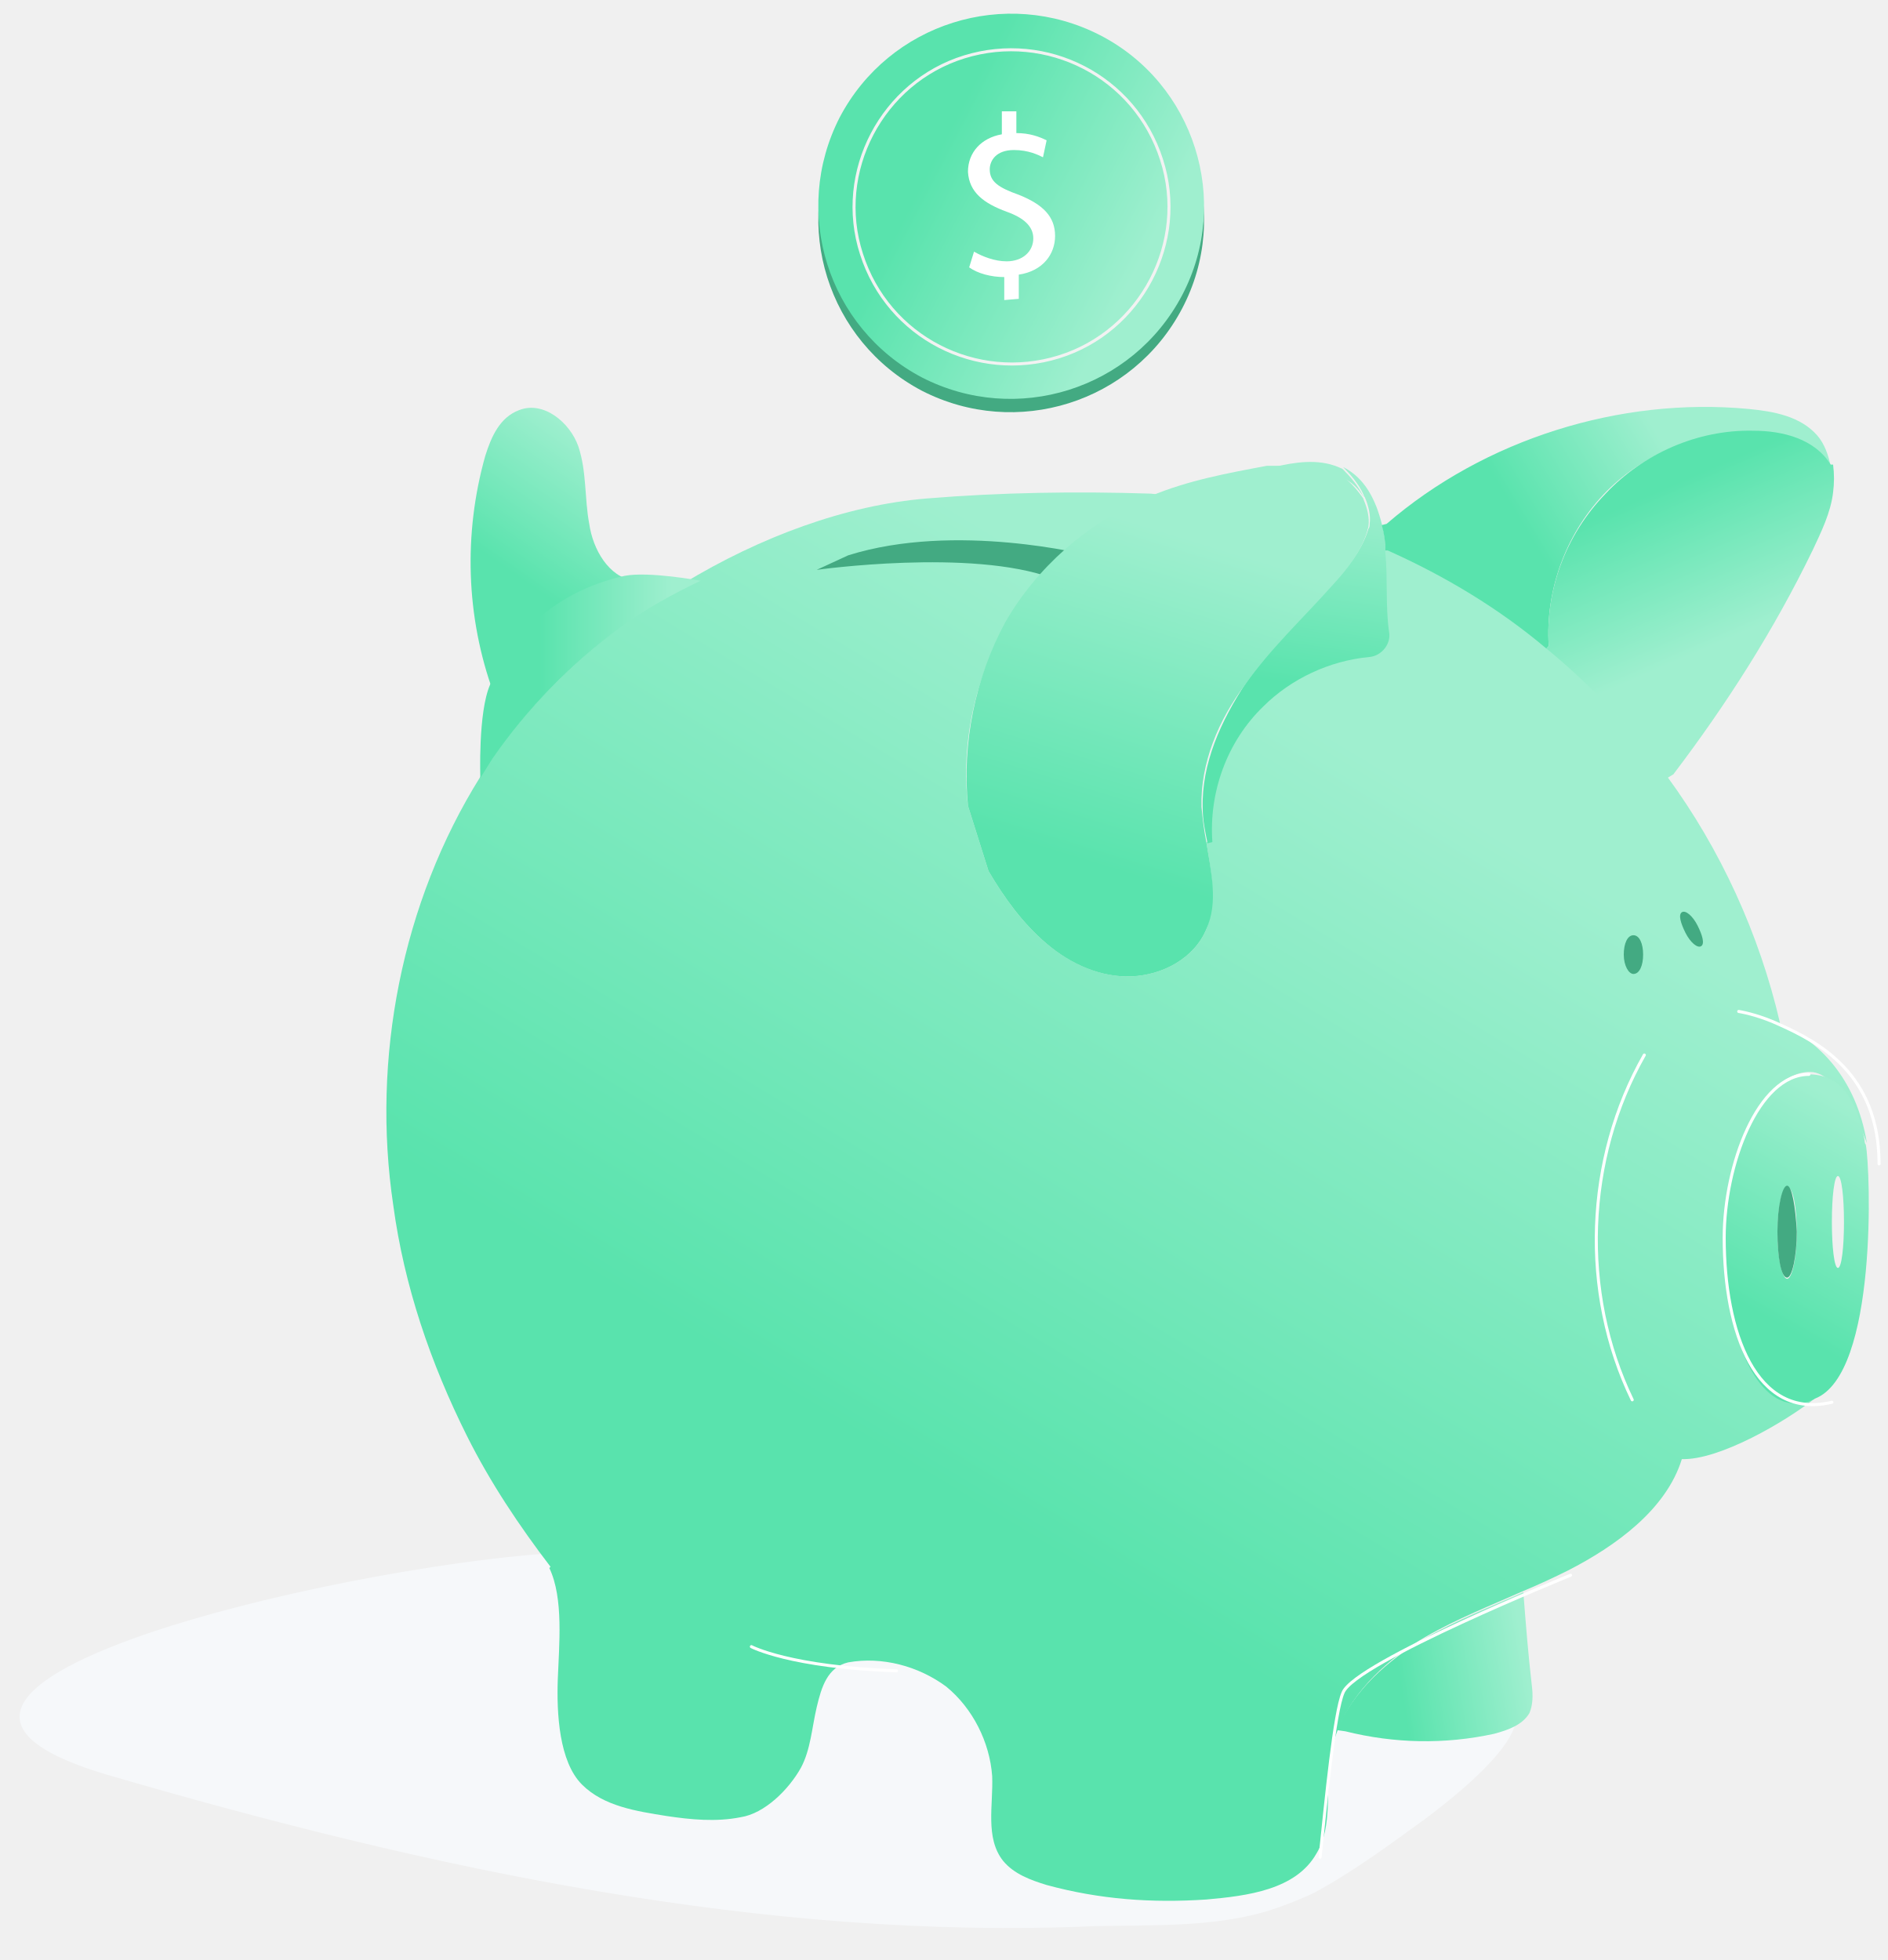
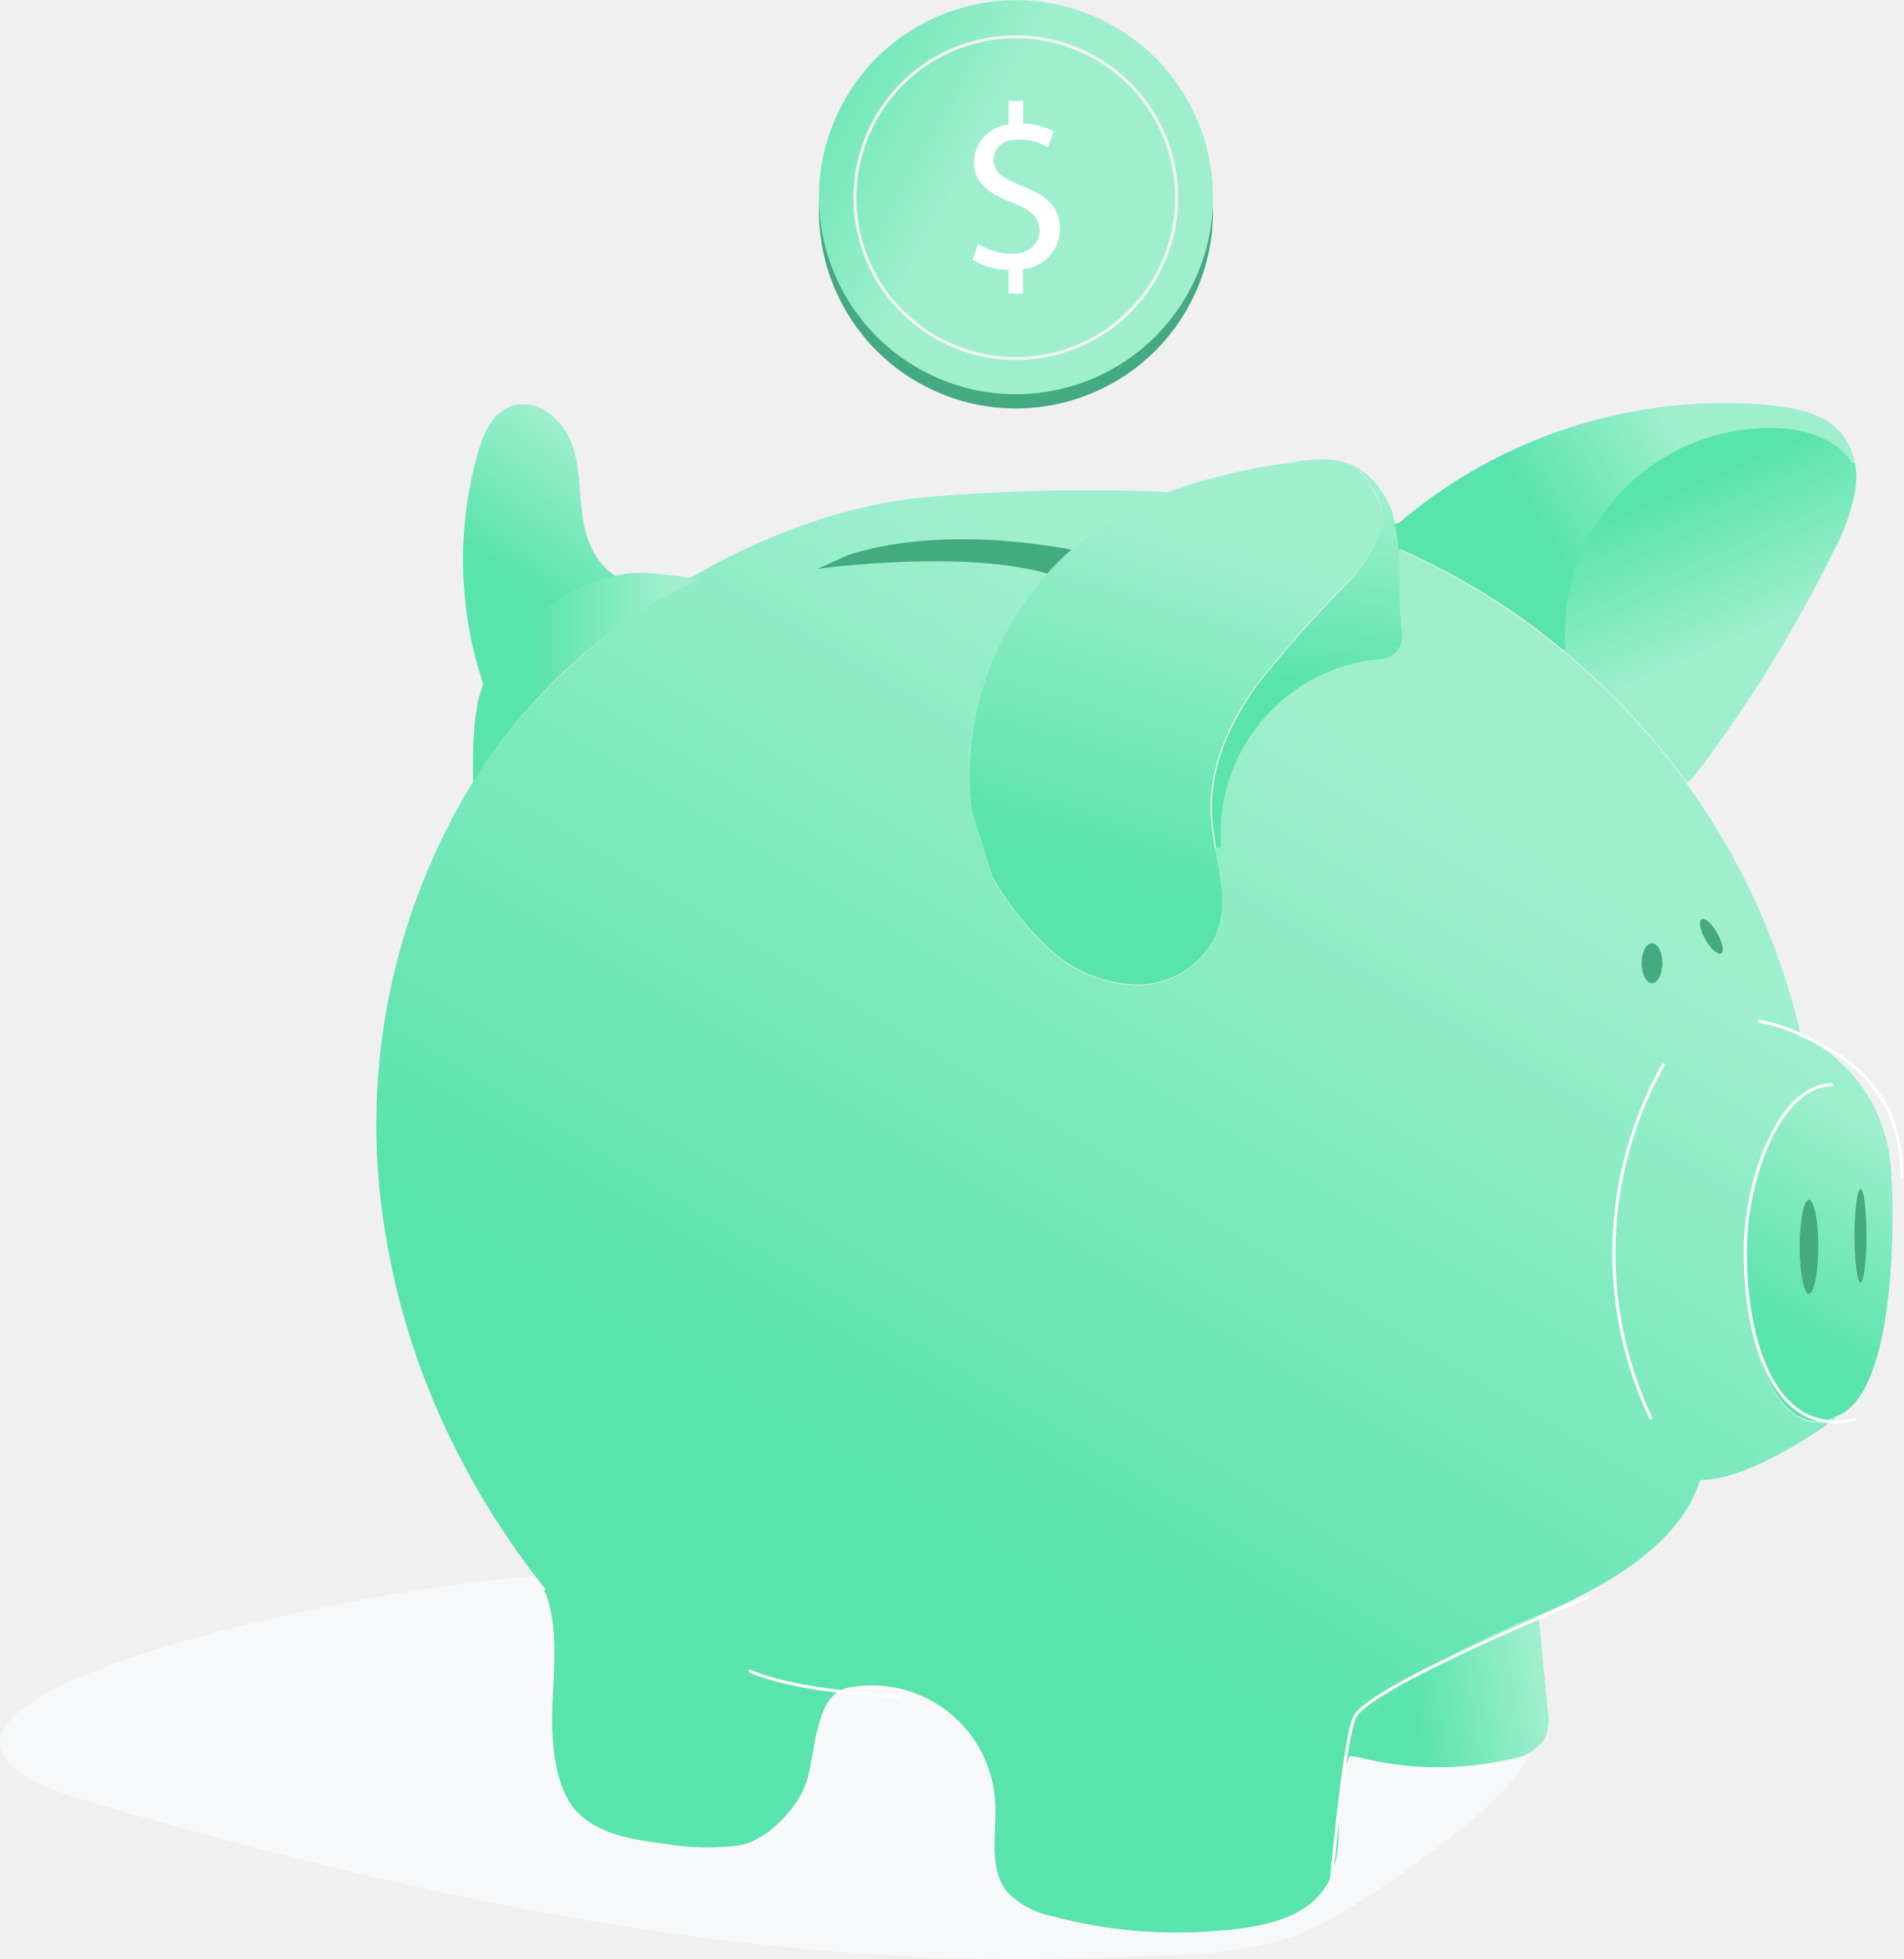
- <svg xmlns="http://www.w3.org/2000/svg" version="1.1" id="Layer_1" x="0px" y="0px" viewBox="0 0 156 162" style="enable-background:new 0 0 156 162;" xml:space="preserve">
-   <style type="text/css">
- 	.st0{fill:#43AA82;}
- 	.st1{fill:url(#SVGID_1_);}
- 	.st2{fill:none;stroke:#F2F2F2;stroke-width:0.25;stroke-linecap:round;stroke-linejoin:round;stroke-miterlimit:10;}
- 	.st3{fill:#FFFFFF;}
- 	.st4{fill:url(#SVGID_2_);}
- 	.st5{fill:url(#SVGID_3_);}
- 	.st6{fill:#F6F8FA;}
- 	.st7{fill:url(#SVGID_4_);}
- 	.st8{fill:url(#SVGID_5_);}
- 	.st9{fill:url(#SVGID_6_);}
- 	.st10{fill:url(#SVGID_7_);}
- 	.st11{fill:url(#SVGID_8_);}
- 	.st12{fill:url(#SVGID_9_);}
- 	.st13{fill:none;stroke:#FFFFFF;stroke-width:0.25;stroke-linecap:round;stroke-linejoin:round;stroke-miterlimit:10;}
- 	.st14{fill:none;stroke:#24497E;stroke-width:1.143;stroke-linecap:round;stroke-linejoin:round;stroke-miterlimit:10;}
- 	.st15{fill:url(#SVGID_10_);}
- 	.st16{fill:url(#SVGID_11_);}
- </style>
-   <g>
-     <path class="st0" d="M90.9,4c-7.8-4-17.4-1-21.5,6.8c-4,7.8-1,17.4,6.8,21.5c7.8,4,17.4,1,21.5-6.8C101.8,17.7,98.7,8.1,90.9,4z" />
-     <linearGradient id="SVGID_1_" gradientUnits="userSpaceOnUse" x1="9495.044" y1="331.423" x2="9526.897" y2="331.423" gradientTransform="matrix(-0.8878 -0.4601 -0.4601 0.8878 8679.925 4098.788)">
-       <stop offset="0.137" style="stop-color:#9FEFCF" />
-       <stop offset="0.736" style="stop-color:#59E3AD" />
+ <svg xmlns="http://www.w3.org/2000/svg" xmlns:xlink="http://www.w3.org/1999/xlink" id="Layer_1" data-name="Layer 1" viewBox="0 0 153.83 158.31">
+   <defs>
+     <style>.cls-1{fill:#43aa82;}.cls-2{fill:url(#Sfumatura_senza_nome_6);}.cls-14,.cls-15,.cls-3{fill:none;stroke-linecap:round;stroke-linejoin:round;}.cls-3{stroke:#f2f2f2;}.cls-14,.cls-3{stroke-width:0.25px;}.cls-4{fill:#fff;}.cls-5{fill:url(#Sfumatura_senza_nome_6-2);}.cls-6{fill:url(#Sfumatura_senza_nome_10);}.cls-7{fill:#f6f8fa;}.cls-8{fill:url(#Sfumatura_senza_nome_6-3);}.cls-9{fill:url(#Sfumatura_senza_nome_6-4);}.cls-10{fill:url(#Sfumatura_senza_nome_6-5);}.cls-11{fill:url(#Sfumatura_senza_nome_6-6);}.cls-12{fill:url(#Sfumatura_senza_nome_6-7);}.cls-13{fill:url(#Sfumatura_senza_nome_6-8);}.cls-14{stroke:#fff;}.cls-15{stroke:#24497e;stroke-width:1.14px;}.cls-16{fill:url(#Sfumatura_senza_nome_6-9);}.cls-17{fill:url(#Sfumatura_senza_nome_6-10);}</style>
+     <linearGradient id="Sfumatura_senza_nome_6" x1="8212.78" y1="18.91" x2="8244.64" y2="18.91" gradientTransform="matrix(-0.89, -0.46, -0.46, 0.89, 7397.75, 3786.27)" gradientUnits="userSpaceOnUse">
+       <stop offset="0.14" stop-color="#9fefcf" />
+       <stop offset="0.74" stop-color="#59e3ad" />
    </linearGradient>
-     <path class="st1" d="M90.9,2.9c-7.8-4-17.4-1-21.5,6.8c-4,7.8-1,17.4,6.8,21.5c7.8,4,17.4,1,21.5-6.8C101.8,16.6,98.7,6.9,90.9,2.9   z" />
-     <path class="st2" d="M71.2,21c2.2,6.9,9.5,10.6,16.3,8.5S98.2,20,96,13.2c-2.2-6.9-9.5-10.6-16.3-8.5S69,14.2,71.2,21z" />
-     <g>
-       <g>
-         <path class="st3" d="M83,24.8l0-1.9c-1.1,0-2.2-0.3-2.9-0.8l0.4-1.3c0.7,0.4,1.7,0.8,2.7,0.8c1.3,0,2.2-0.8,2.2-1.9     c0-1-0.8-1.7-2.2-2.2c-1.9-0.7-3.1-1.6-3.2-3.3c0-1.6,1.1-2.8,2.8-3.1l0-1.9l1.2,0l0,1.8c1.1,0,1.9,0.3,2.5,0.6L86.2,13     c-0.4-0.2-1.2-0.6-2.4-0.6c-1.5,0-2,0.9-2,1.6c0,1,0.7,1.5,2.4,2.1c2,0.8,3,1.8,3,3.4c0,1.5-1,2.9-3,3.2l0,2L83,24.8z" />
-       </g>
-     </g>
-   </g>
-   <linearGradient id="SVGID_2_" gradientUnits="userSpaceOnUse" x1="7555.802" y1="34.76" x2="7567.935" y2="52.286" gradientTransform="matrix(-1 0 0 1 7607.458 0)">
-     <stop offset="0.137" style="stop-color:#9FEFCF" />
-     <stop offset="0.736" style="stop-color:#59E3AD" />
-   </linearGradient>
-   <path class="st4" d="M40.1,37.7c-1.8,6.4-1.6,13.3,0.7,19.6l0.4,0.1c0.9-2.1,2.3-4,4-5.5c2-1.8,4.5-3,7.2-3.6L52.4,48  c-2.1-0.3-3.4-2.6-3.7-4.7c-0.4-2.1-0.2-4.3-0.9-6.4c-0.7-2-2.9-3.8-4.9-3C41.3,34.5,40.6,36.1,40.1,37.7z" />
-   <linearGradient id="SVGID_3_" gradientUnits="userSpaceOnUse" x1="7536.483" y1="141.922" x2="7539.023" y2="133.577" gradientTransform="matrix(-1 0 0 1 7607.458 0)">
-     <stop offset="0" style="stop-color:#9FEFCF" />
-     <stop offset="1" style="stop-color:#59E3AD" />
-   </linearGradient>
-   <path class="st5" d="M76.5,138.5c-2,2.3-5.4,3.2-8.3,2.3l-4.5-0.9l1.1-8.5l8.7-0.2L76.5,138.5z" />
-   <path class="st6" d="M104.6,158c1.3-0.4,2.6-0.9,3.9-1.5c3.2-1.7,6.3-4,9.2-6.1c3.9-2.9,13.3-10.6,2.8-10.6  c-23.9,0-46.3-8.2-69.9-11.4c-10.7-1.4-69.2,10.2-41.7,18.3c26.7,7.8,54.3,13.7,81.6,12.5C95.2,159.1,100.1,159.3,104.6,158z" />
-   <linearGradient id="SVGID_4_" gradientUnits="userSpaceOnUse" x1="7487.372" y1="47.998" x2="7547.65" y2="148.048" gradientTransform="matrix(-1 0 0 1 7607.458 0)">
-     <stop offset="0.137" style="stop-color:#9FEFCF" />
-     <stop offset="0.736" style="stop-color:#59E3AD" />
-   </linearGradient>
-   <path class="st7" d="M32.5,99.6c0.9,6.7,3.1,13.1,6.1,19.1c1.9,3.8,4.3,7.4,6.9,10.8l-0.1,0.1c1.2,2.5,0.8,6.4,0.7,9.2  c-0.1,2.8,0.1,6.8,2,8.7c1.8,1.8,4.5,2.2,7,2.6c2,0.3,4.1,0.5,6.1,0.1c2-0.3,4-2.3,5-4.1c0.8-1.5,0.9-3.3,1.3-5  c0.4-1.7,0.9-3.3,2.6-3.7c2.8-0.5,5.8,0.3,8.1,2c2.2,1.8,3.6,4.6,3.8,7.4c0.1,2.4-0.6,5.1,0.9,7c0.9,1.1,2.3,1.6,3.6,2  c4.4,1.2,8.7,1.5,13.2,1.2c3.4-0.3,7.4-0.8,9.1-3.8c1.4-2.3,0.7-5.3,1.2-8c0.1-0.8,0.3-1.6,0.6-2.3c1.3-3.2,4.1-5.8,7.2-7.6  c2.6-1.5,5.4-2.6,8.1-3.8c1.2-0.5,2.5-1.1,3.7-1.7c3.9-2,8.1-5,9.4-9.2c3.1,0.1,8.6-3.1,11.1-5.1c-0.5,0.3-1,0.4-1.6,0.4  c-3.5,0-5.9-6-5.9-13.8c0-6,2.9-13.5,7-13.5c2.6,0,4.7,5.9,4.7,5.9c-0.9-5.5-4.1-8.5-7.2-9.9l0-0.1c-1.7-7.3-4.9-14.3-9.3-20.3  c-2.9-4-6.2-7.6-10-10.7c-4-3.3-8.4-6.1-13.1-8.1l-0.2,0c0,0.1,0,0.2,0,0.3c0.2,2.9-7.4,9.8-10.2,12.6c-2.9,2.9-4.5,7.1-4.2,11.2  l-0.4,0.1c0.4,2.5,0.9,4.9,0,7.2c-1,2.4-3.6,3.8-6.2,3.9c-2.6,0.1-5.1-1.1-7-2.7c-2-1.7-3.5-3.8-4.8-6L80,66.6  c-0.6-5.2,0.6-10.6,3.2-15.1c2.6-4.5,6.7-8.1,11.5-10.2c0.2-0.1,2.2-0.3,2.4-0.3l-2-0.2c-6.2-0.2-12.4-0.1-18.5,0.4  c-13.4,1.1-28.3,10.5-35.9,21.4c-0.4,0.5-0.7,1-1,1.6C33.2,74.6,30.7,87.5,32.5,99.6z M112.7,41.1c-0.4-0.9-1.1-1.7-1.7-2.3l0,0  c-0.1-0.1-0.2-0.1-0.4-0.2c-1.7-0.7-3.6-0.4-5.3,0c-0.2,0-0.3,0.1-0.5,0.1c0.2,0,0.3,0,0.5,0c0.7,0,1.4,0,2.2,0  c1.2,0.1,2.3,0.3,3.4,0.8C111.6,39.7,112.3,40.4,112.7,41.1z" />
-   <linearGradient id="SVGID_5_" gradientUnits="userSpaceOnUse" x1="7497.115" y1="36.953" x2="7501.009" y2="63.655" gradientTransform="matrix(-1 0 0 1 7607.458 0)">
-     <stop offset="0.137" style="stop-color:#9FEFCF" />
-     <stop offset="0.736" style="stop-color:#59E3AD" />
-   </linearGradient>
-   <path class="st8" d="M99.4,66.8c0,1,0.2,1.9,0.4,2.9l0.4-0.1c-0.3-4.1,1.2-8.3,4.2-11.2c2.3-2.3,5.5-3.8,8.8-4.1  c1-0.1,1.8-1.1,1.6-2.1c-0.3-2.1-0.1-4.3-0.3-6.5c0-0.1,0-0.2,0-0.3c0-0.7-0.1-1.4-0.3-2.1c-0.5-2-1.4-3.8-3.2-4.7l0,0  c0.6,0.6,1.3,1.4,1.7,2.3c0,0.1,0.1,0.2,0.1,0.2c0.3,0.7,0.5,1.5,0.4,2.2c0,0.1,0,0.3-0.1,0.4c-0.5,1.7-1.7,3.2-2.9,4.5  c-2.4,2.7-5.1,5.2-7.2,8.2C100.9,59.6,99.3,63.1,99.4,66.8z" />
-   <linearGradient id="SVGID_6_" gradientUnits="userSpaceOnUse" x1="7479.113" y1="136.848" x2="7496.349" y2="139.699" gradientTransform="matrix(-1 0 0 1 7607.458 0)">
-     <stop offset="0.137" style="stop-color:#9FEFCF" />
-     <stop offset="0.736" style="stop-color:#59E3AD" />
-   </linearGradient>
-   <path class="st9" d="M110.5,143l0.7,0.1c4,1,8.2,1.1,12.3,0.2c1.1-0.3,2.3-0.7,2.9-1.7c0.3-0.7,0.3-1.5,0.2-2.3  c-0.3-2.6-0.5-5.1-0.7-7.7c-2.7,1.2-5.5,2.3-8.1,3.8C114.7,137.2,111.8,139.8,110.5,143z" />
-   <linearGradient id="SVGID_7_" gradientUnits="userSpaceOnUse" x1="7466.605" y1="36.34" x2="7485.83" y2="47.911" gradientTransform="matrix(-1 0 0 1 7607.458 0)">
-     <stop offset="0.137" style="stop-color:#9FEFCF" />
-     <stop offset="0.736" style="stop-color:#59E3AD" />
-   </linearGradient>
-   <path class="st10" d="M114.6,43.3l-0.4,0.1c0.2,0.7,0.3,1.4,0.3,2.1l0.2,0c4.7,2.1,9.2,4.8,13.1,8.1l0.2-0.2  c-0.3-4.6,1.4-9.2,4.5-12.5c3.1-3.3,7.7-5.2,12.2-5.2c2.4,0,5.1,0.8,6.4,2.8l0.2,0c-0.2-0.9-0.5-1.8-1.1-2.5c-1.4-1.6-3.6-2-5.7-2.2  C133.9,32.8,122.7,36.3,114.6,43.3z" />
-   <linearGradient id="SVGID_8_" gradientUnits="userSpaceOnUse" x1="143.818" y1="55.764" x2="134.814" y2="35.023">
-     <stop offset="0.137" style="stop-color:#9FEFCF" />
-     <stop offset="0.736" style="stop-color:#59E3AD" />
-   </linearGradient>
-   <path class="st11" d="M128,53.4l-0.2,0.2c3.8,3.1,7.1,6.7,10,10.7l0.5-0.3c4.4-5.8,8.3-11.9,11.5-18.5c0.7-1.5,1.5-3.1,1.7-4.8  c0.1-0.8,0.1-1.5,0-2.3l-0.2,0c-1.3-2.1-3.9-2.8-6.4-2.8c-4.6-0.1-9.1,1.9-12.2,5.2C129.4,44.2,127.7,48.8,128,53.4z" />
-   <path class="st0" d="M135,77.3c-0.5,0-0.8,0.7-0.8,1.6c0,0.9,0.4,1.6,0.8,1.6c0.5,0,0.8-0.7,0.8-1.6C135.8,78,135.5,77.3,135,77.3z" />
-   <path class="st0" d="M139,75.4c-0.3,0.2-0.1,0.9,0.3,1.7c0.4,0.8,1,1.3,1.3,1.1c0.3-0.2,0.1-0.9-0.3-1.7  C139.9,75.7,139.3,75.2,139,75.4z" />
-   <linearGradient id="SVGID_9_" gradientUnits="userSpaceOnUse" x1="7450.929" y1="88.728" x2="7466.153" y2="115.664" gradientTransform="matrix(-1 0 0 1 7607.458 0)">
-     <stop offset="0.137" style="stop-color:#9FEFCF" />
-     <stop offset="0.736" style="stop-color:#59E3AD" />
-   </linearGradient>
-   <path class="st12" d="M149.5,88.8c2.6,0,3.9,2,4.6,5.4c0,0.1,0,0.3,0.1,0.4c0.4,2,1,19-4.2,21c0,0,0,0,0,0c-0.5,0.3-1,0.4-1.6,0.4  c-3.5,0-5.9-6-5.9-13.8C142.5,96.3,145.4,88.8,149.5,88.8z M147.7,105.7c0.4,0,0.8-1.7,0.8-3.8c0-2.1-0.3-3.8-0.8-3.8  c-0.4,0-0.8,1.7-0.8,3.8C146.9,104,147.3,105.7,147.7,105.7z M151.9,104.8c0.3,0,0.5-1.7,0.5-3.8c0-2.1-0.2-3.8-0.5-3.8  c-0.3,0-0.5,1.7-0.5,3.8C151.4,103.1,151.6,104.8,151.9,104.8z" />
-   <path class="st0" d="M147.7,98c-0.4,0-0.8,1.7-0.8,3.8c0,2.1,0.3,3.8,0.8,3.8c0.4,0,0.8-1.7,0.8-3.8C148.4,99.8,148.1,98,147.7,98z" />
-   <path class="st13" d="M143.7,83.6c0.6,0.1,1.9,0.4,3.4,1.1c3.1,1.4,8.2,4,8.2,11.5" />
-   <path class="st14" d="M114.5,45.8" />
-   <path class="st0" d="M90,45.9c0,0-11-2.8-19.9,0l-2.6,1.2c0,0,12.8-1.8,19.5,0.7L90,45.9z" />
-   <linearGradient id="SVGID_10_" gradientUnits="userSpaceOnUse" x1="7506.801" y1="38.49" x2="7520.508" y2="83.349" gradientTransform="matrix(-1 0 0 1 7607.458 0)">
-     <stop offset="0.137" style="stop-color:#9FEFCF" />
-     <stop offset="0.736" style="stop-color:#59E3AD" />
-   </linearGradient>
-   <path class="st15" d="M80,66.6l1.7,5.4c1.3,2.2,2.8,4.3,4.8,6c2,1.7,4.5,2.8,7,2.7c2.6-0.1,5.2-1.5,6.2-3.9c1-2.2,0.4-4.7,0-7.2  c-0.2-1-0.3-1.9-0.4-2.9c-0.1-3.6,1.4-7.2,3.6-10.1c2.1-3,4.8-5.5,7.2-8.2c1.2-1.3,2.4-2.8,2.9-4.5c0-0.1,0.1-0.3,0.1-0.4  c0.1-0.7-0.1-1.5-0.4-2.2c0-0.1-0.1-0.2-0.1-0.2c-0.5-0.7-1.1-1.4-1.8-1.8c-1-0.5-2.2-0.7-3.4-0.8c-0.7,0-1.4,0-2.2,0  c-0.2,0-0.3,0-0.5,0c-3.2,0.6-6.5,1.2-9.6,2.5c-0.2,0.1-0.3,0.1-0.5,0.2c-4.8,2.1-8.9,5.7-11.5,10.2C80.6,56,79.5,61.4,80,66.6z" />
-   <path class="st13" d="M149.5,88.8c-4.2,0-7,7.5-7,13.5c0,7.8,2.6,15.1,8.9,13.6" />
-   <path class="st13" d="M135.9,87.2c-4.9,8.6-5.3,19.6-1,28.5" />
-   <path class="st13" d="M129.8,130.2c0,0-17.8,7.2-18.8,9.7c-0.7,1.6-1.4,8.8-1.9,13.6" />
-   <linearGradient id="SVGID_11_" gradientUnits="userSpaceOnUse" x1="7549.428" y1="55.831" x2="7567.747" y2="55.831" gradientTransform="matrix(-1 0 0 1 7607.458 0)">
-     <stop offset="0.137" style="stop-color:#9FEFCF" />
-     <stop offset="0.736" style="stop-color:#59E3AD" />
-   </linearGradient>
-   <path class="st16" d="M40.5,56.6c-1,2.3-0.8,7.7-0.8,7.7c0.3-0.5,0.7-1.1,1-1.6c2.9-4.2,6.5-7.8,10.5-10.8c2.2-1.6,4.4-2.8,6.7-3.9  c0,0-4.3-0.8-6.3-0.4c-2.7,0.6-5.2,1.8-7.2,3.6C42.8,52.6,41.4,54.5,40.5,56.6z" />
-   <path class="st13" d="M62.1,136.1c0,0,3.2,1.7,12,2" />
+     <linearGradient id="Sfumatura_senza_nome_6-2" x1="6348.77" y1="34.76" x2="6360.9" y2="52.29" gradientTransform="matrix(-1, 0, 0, 1, 6400.43, 0)" xlink:href="#Sfumatura_senza_nome_6" />
+     <linearGradient id="Sfumatura_senza_nome_10" x1="6329.45" y1="141.92" x2="6331.99" y2="133.58" gradientTransform="matrix(-1, 0, 0, 1, 6400.43, 0)" gradientUnits="userSpaceOnUse">
+       <stop offset="0" stop-color="#9fefcf" />
+       <stop offset="1" stop-color="#59e3ad" />
+     </linearGradient>
+     <linearGradient id="Sfumatura_senza_nome_6-3" x1="6280.34" y1="48" x2="6340.62" y2="148.05" gradientTransform="matrix(-1, 0, 0, 1, 6400.43, 0)" xlink:href="#Sfumatura_senza_nome_6" />
+     <linearGradient id="Sfumatura_senza_nome_6-4" x1="6290.08" y1="36.95" x2="6293.98" y2="63.65" gradientTransform="matrix(-1, 0, 0, 1, 6400.43, 0)" xlink:href="#Sfumatura_senza_nome_6" />
+     <linearGradient id="Sfumatura_senza_nome_6-5" x1="6272.08" y1="136.85" x2="6289.32" y2="139.7" gradientTransform="matrix(-1, 0, 0, 1, 6400.43, 0)" xlink:href="#Sfumatura_senza_nome_6" />
+     <linearGradient id="Sfumatura_senza_nome_6-6" x1="6259.57" y1="36.34" x2="6278.8" y2="47.91" gradientTransform="matrix(-1, 0, 0, 1, 6400.43, 0)" xlink:href="#Sfumatura_senza_nome_6" />
+     <linearGradient id="Sfumatura_senza_nome_6-7" x1="143.82" y1="55.76" x2="134.81" y2="35.02" gradientTransform="matrix(1, 0, 0, 1, 0, 0)" xlink:href="#Sfumatura_senza_nome_6" />
+     <linearGradient id="Sfumatura_senza_nome_6-8" x1="6243.9" y1="88.73" x2="6259.12" y2="115.66" gradientTransform="matrix(-1, 0, 0, 1, 6400.43, 0)" xlink:href="#Sfumatura_senza_nome_6" />
+     <linearGradient id="Sfumatura_senza_nome_6-9" x1="6299.77" y1="38.49" x2="6313.48" y2="83.35" gradientTransform="matrix(-1, 0, 0, 1, 6400.43, 0)" xlink:href="#Sfumatura_senza_nome_6" />
+     <linearGradient id="Sfumatura_senza_nome_6-10" x1="6342.4" y1="55.83" x2="6360.71" y2="55.83" gradientTransform="matrix(-1, 0, 0, 1, 6400.43, 0)" xlink:href="#Sfumatura_senza_nome_6" />
+   </defs>
+   <path class="cls-1" d="M90.92,4.05A15.92,15.92,0,1,0,97.74,25.5,15.92,15.92,0,0,0,90.92,4.05Z" transform="translate(-1.49 -1.1)" />
+   <path class="cls-2" d="M90.92,2.9a15.92,15.92,0,1,0,6.82,21.45A15.91,15.91,0,0,0,90.92,2.9Z" transform="translate(-1.49 -1.1)" />
+   <path class="cls-3" d="M71.19,21A13,13,0,1,0,79.66,4.68,13,13,0,0,0,71.19,21Z" transform="translate(-1.49 -1.1)" />
+   <path class="cls-4" d="M83,24.81l0-1.91a5.52,5.52,0,0,1-2.91-.81l.45-1.27a5.11,5.11,0,0,0,2.73.79c1.35,0,2.25-.8,2.24-1.88s-.75-1.68-2.16-2.24c-1.94-.74-3.14-1.6-3.15-3.25A3.09,3.09,0,0,1,83,11.17l0-1.92h1.18l0,1.84a5.07,5.07,0,0,1,2.47.64L86.18,13a4.51,4.51,0,0,0-2.39-.63c-1.46,0-2,.89-2,1.65,0,1,.72,1.47,2.37,2.14,2,.78,3,1.75,3,3.44a3.3,3.3,0,0,1-3,3.25l0,2Z" transform="translate(-1.49 -1.1)" />
+   <path class="cls-5" d="M40.11,37.7a31.75,31.75,0,0,0,.74,19.56l.4.08a15.65,15.65,0,0,1,11.19-9l-.06-.3c-2.12-.35-3.37-2.62-3.74-4.74s-.19-4.33-.94-6.35-2.91-3.78-4.92-3C41.27,34.45,40.55,36.14,40.11,37.7Z" transform="translate(-1.49 -1.1)" />
+   <path class="cls-6" d="M76.51,138.53a8.08,8.08,0,0,1-8.27,2.25l-4.46-.93,1.11-8.48,8.71-.22Z" transform="translate(-1.49 -1.1)" />
+   <path class="cls-7" d="M104.62,158a19.07,19.07,0,0,0,3.85-1.5,74.58,74.58,0,0,0,9.18-6.1c3.93-2.88,13.27-10.61,2.76-10.61-23.87,0-46.31-8.18-69.94-11.35C39.77,127-18.74,138.69,8.78,146.73c26.73,7.82,54.31,13.66,81.65,12.55C95.21,159.08,100.1,159.25,104.62,158Z" transform="translate(-1.49 -1.1)" />
+   <path class="cls-8" d="M32.46,99.64a59.85,59.85,0,0,0,6.12,19.08,64.78,64.78,0,0,0,7,10.81l-.11.08c1.17,2.52.79,6.41.67,9.19s.1,6.76,2,8.74c1.78,1.82,4.51,2.23,7,2.55a20.35,20.35,0,0,0,6.08.14c2-.34,4-2.32,5-4.11.83-1.51.85-3.3,1.27-5s.94-3.34,2.64-3.66a10,10,0,0,1,11.8,9.46c.11,2.38-.57,5.08.91,7a6.64,6.64,0,0,0,3.58,2,38.78,38.78,0,0,0,13.22,1.23c3.43-.25,7.39-.82,9.11-3.79,1.35-2.35.73-5.3,1.15-8a11.38,11.38,0,0,1,.64-2.32c1.32-3.22,4.14-5.8,7.18-7.6a72.44,72.44,0,0,1,8.13-3.8c1.24-.54,2.49-1.1,3.69-1.74,3.86-2,8.07-5,9.35-9.21,3.08.14,8.64-3.13,11.08-5.11a3.23,3.23,0,0,1-1.6.45c-3.52,0-5.86-6-5.86-13.76,0-6,2.89-13.47,7-13.47,2.55,0,4.69,5.91,4.69,5.91a12.6,12.6,0,0,0-7.18-9.91l0-.07a55.88,55.88,0,0,0-9.26-20.35,57.86,57.86,0,0,0-10-10.7,55.19,55.19,0,0,0-13.12-8.13h-.21a1.24,1.24,0,0,1,0,.27c.17,2.87-7.36,9.78-10.21,12.62a14.43,14.43,0,0,0-4.16,11.17l-.38.07c.42,2.47.94,4.93,0,7.17a7,7,0,0,1-6.2,3.88,10.82,10.82,0,0,1-7-2.74,24.16,24.16,0,0,1-4.8-6L80,66.58a24.52,24.52,0,0,1,14.7-25.27c.17-.07,2.21-.25,2.39-.31l-2-.18a154.33,154.33,0,0,0-18.5.43c-13.43,1.13-28.3,10.5-35.86,21.44-.36.51-.7,1-1,1.57A53,53,0,0,0,32.46,99.64Zm80.26-58.52A8.29,8.29,0,0,0,111,38.81l0,0a2.53,2.53,0,0,0-.37-.18c-1.67-.69-3.56-.38-5.34-.05l-.5.1.5,0a19.5,19.5,0,0,1,2.16,0,8.26,8.26,0,0,1,3.39.79A5,5,0,0,1,112.72,41.12Z" transform="translate(-1.49 -1.1)" />
+   <path class="cls-9" d="M99.43,66.76a20.56,20.56,0,0,0,.36,2.89l.38-.07a14.2,14.2,0,0,1,13-15.24,1.82,1.82,0,0,0,1.63-2.07c-.32-2.11-.13-4.33-.25-6.48a1.24,1.24,0,0,0,0-.27,10,10,0,0,0-.32-2.09A6.8,6.8,0,0,0,111,38.77l0,0a8.29,8.29,0,0,1,1.72,2.31,2.4,2.4,0,0,0,.11.23,4,4,0,0,1,.39,2.18,1.6,1.6,0,0,1-.1.42,12.67,12.67,0,0,1-2.93,4.52,96.16,96.16,0,0,0-7.2,8.18C100.87,59.61,99.3,63.12,99.43,66.76Z" transform="translate(-1.49 -1.1)" />
+   <path class="cls-10" d="M110.52,143l.75.1a26.06,26.06,0,0,0,12.26.16,4,4,0,0,0,2.85-1.73,4.27,4.27,0,0,0,.19-2.25c-.25-2.55-.5-5.13-.74-7.68a72.44,72.44,0,0,0-8.13,3.8C114.66,137.2,111.84,139.78,110.52,143Z" transform="translate(-1.49 -1.1)" />
+   <path class="cls-11" d="M114.56,43.35l-.37.08a10,10,0,0,1,.32,2.09h.21a55.19,55.19,0,0,1,13.12,8.13l.2-.24a16.58,16.58,0,0,1,16.77-17.67c2.43,0,5.09.78,6.36,2.84l.23,0a5.15,5.15,0,0,0-1.13-2.5c-1.35-1.58-3.59-2-5.67-2.24A40.6,40.6,0,0,0,114.56,43.35Z" transform="translate(-1.49 -1.1)" />
+   <path class="cls-12" d="M128,53.4l-.2.24a57.86,57.86,0,0,1,10,10.7l.46-.32a109.37,109.37,0,0,0,11.45-18.45,16.43,16.43,0,0,0,1.7-4.76,7,7,0,0,0,0-2.28l-.23,0c-1.27-2.06-3.93-2.8-6.36-2.84A16.58,16.58,0,0,0,128,53.4Z" transform="translate(-1.49 -1.1)" />
+   <path class="cls-1" d="M135,77.32c-.45,0-.84.72-.84,1.62s.39,1.62.84,1.62.84-.72.84-1.62S135.47,77.32,135,77.32Z" transform="translate(-1.49 -1.1)" />
+   <path class="cls-1" d="M139,75.38c-.26.16-.12.89.32,1.65s1,1.26,1.27,1.12.11-.89-.33-1.66S139.29,75.24,139,75.38Z" transform="translate(-1.49 -1.1)" />
+   <path class="cls-13" d="M149.54,88.76c2.55,0,3.93,2,4.6,5.38,0,.12.05.25.06.37.38,2,1,19-4.22,21l0,0a3.23,3.23,0,0,1-1.6.45c-3.52,0-5.86-6-5.86-13.76C142.49,96.26,145.38,88.76,149.54,88.76Zm-1.86,16.9c.43,0,.77-1.7.77-3.8s-.34-3.81-.77-3.81-.75,1.7-.75,3.81S147.26,105.66,147.68,105.66Zm4.17-.89c.28,0,.49-1.7.49-3.8s-.21-3.8-.49-3.8-.49,1.71-.49,3.8S151.59,104.77,151.85,104.77Z" transform="translate(-1.49 -1.1)" />
+   <path class="cls-1" d="M147.68,98.05c-.42,0-.75,1.7-.75,3.81s.33,3.8.75,3.8.77-1.7.77-3.8S148.11,98.05,147.68,98.05Z" transform="translate(-1.49 -1.1)" />
+   <path class="cls-1" d="M151.85,97.17c-.26,0-.49,1.71-.49,3.8s.23,3.8.49,3.8.49-1.7.49-3.8S152.13,97.17,151.85,97.17Z" transform="translate(-1.49 -1.1)" />
+   <path class="cls-14" d="M143.68,83.63a13.17,13.17,0,0,1,3.37,1.1c3.09,1.44,8.15,4,8.15,11.51" transform="translate(-1.49 -1.1)" />
+   <path class="cls-15" d="M114.54,45.79" transform="translate(-1.49 -1.1)" />
+   <path class="cls-1" d="M90,45.92s-11-2.8-19.87,0l-2.57,1.15s12.79-1.76,19.49.68Z" transform="translate(-1.49 -1.1)" />
+   <path class="cls-16" d="M80,66.58l1.69,5.36a24.16,24.16,0,0,0,4.8,6,10.82,10.82,0,0,0,7,2.74,7,7,0,0,0,6.2-3.88c1-2.24.45-4.7,0-7.17a20.56,20.56,0,0,1-.36-2.89c-.13-3.64,1.44-7.15,3.56-10.11a96.16,96.16,0,0,1,7.2-8.18A12.67,12.67,0,0,0,113.12,44a1.6,1.6,0,0,0,.1-.42,4,4,0,0,0-.39-2.18,2.4,2.4,0,0,1-.11-.23,5,5,0,0,0-1.85-1.76,8.26,8.26,0,0,0-3.39-.79,19.5,19.5,0,0,0-2.16,0l-.5,0a47.39,47.39,0,0,0-9.57,2.47l-.52.2A24.52,24.52,0,0,0,80,66.58Z" transform="translate(-1.49 -1.1)" />
+   <path class="cls-14" d="M149.54,88.76c-4.16,0-7,7.5-7,13.47,0,7.78,2.6,15.08,8.87,13.58" transform="translate(-1.49 -1.1)" />
+   <path class="cls-14" d="M135.9,87.16a31.15,31.15,0,0,0-1,28.53" transform="translate(-1.49 -1.1)" />
+   <path class="cls-14" d="M129.79,130.19s-17.82,7.23-18.85,9.73c-.67,1.63-1.44,8.8-1.9,13.62" transform="translate(-1.49 -1.1)" />
+   <path class="cls-17" d="M40.5,56.57c-1,2.26-.76,7.69-.76,7.69.34-.53.68-1.06,1-1.57A45.88,45.88,0,0,1,51.3,51.85,39.54,39.54,0,0,1,58,47.93s-4.35-.84-6.34-.4a15.63,15.63,0,0,0-11.19,9Z" transform="translate(-1.49 -1.1)" />
+   <path class="cls-14" d="M62.11,136.14s3.22,1.66,12,2" transform="translate(-1.49 -1.1)" />
</svg>
